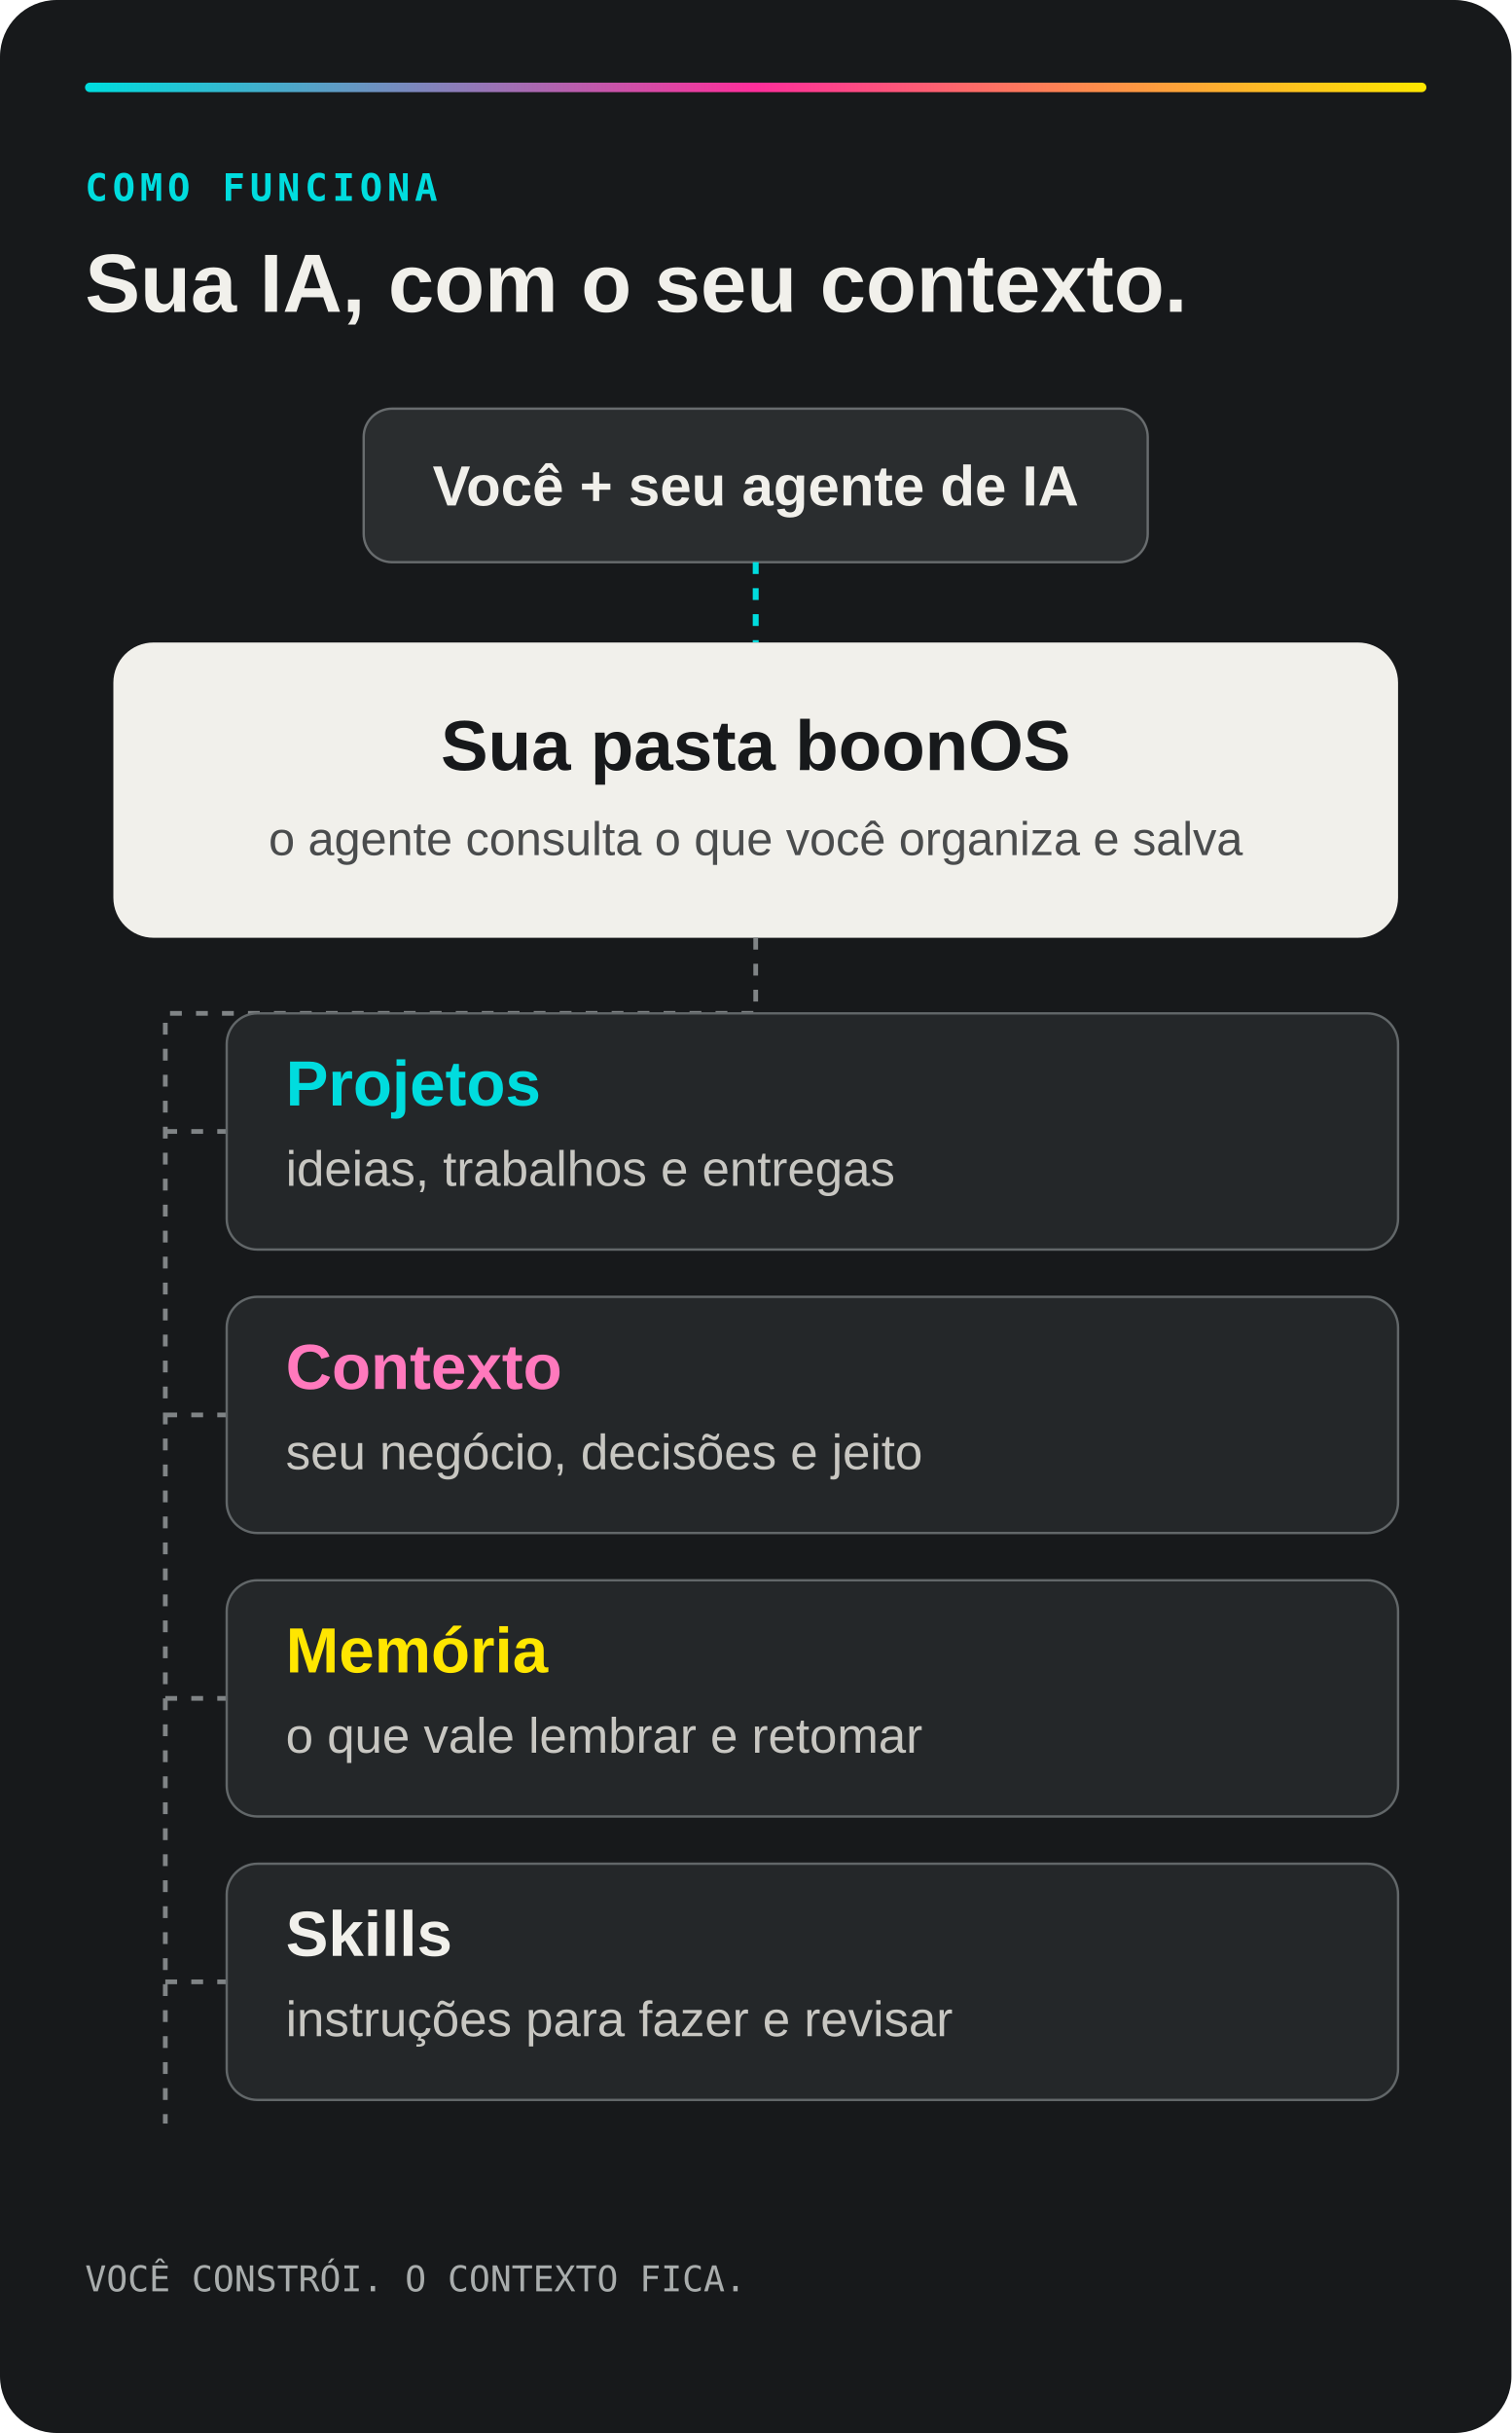
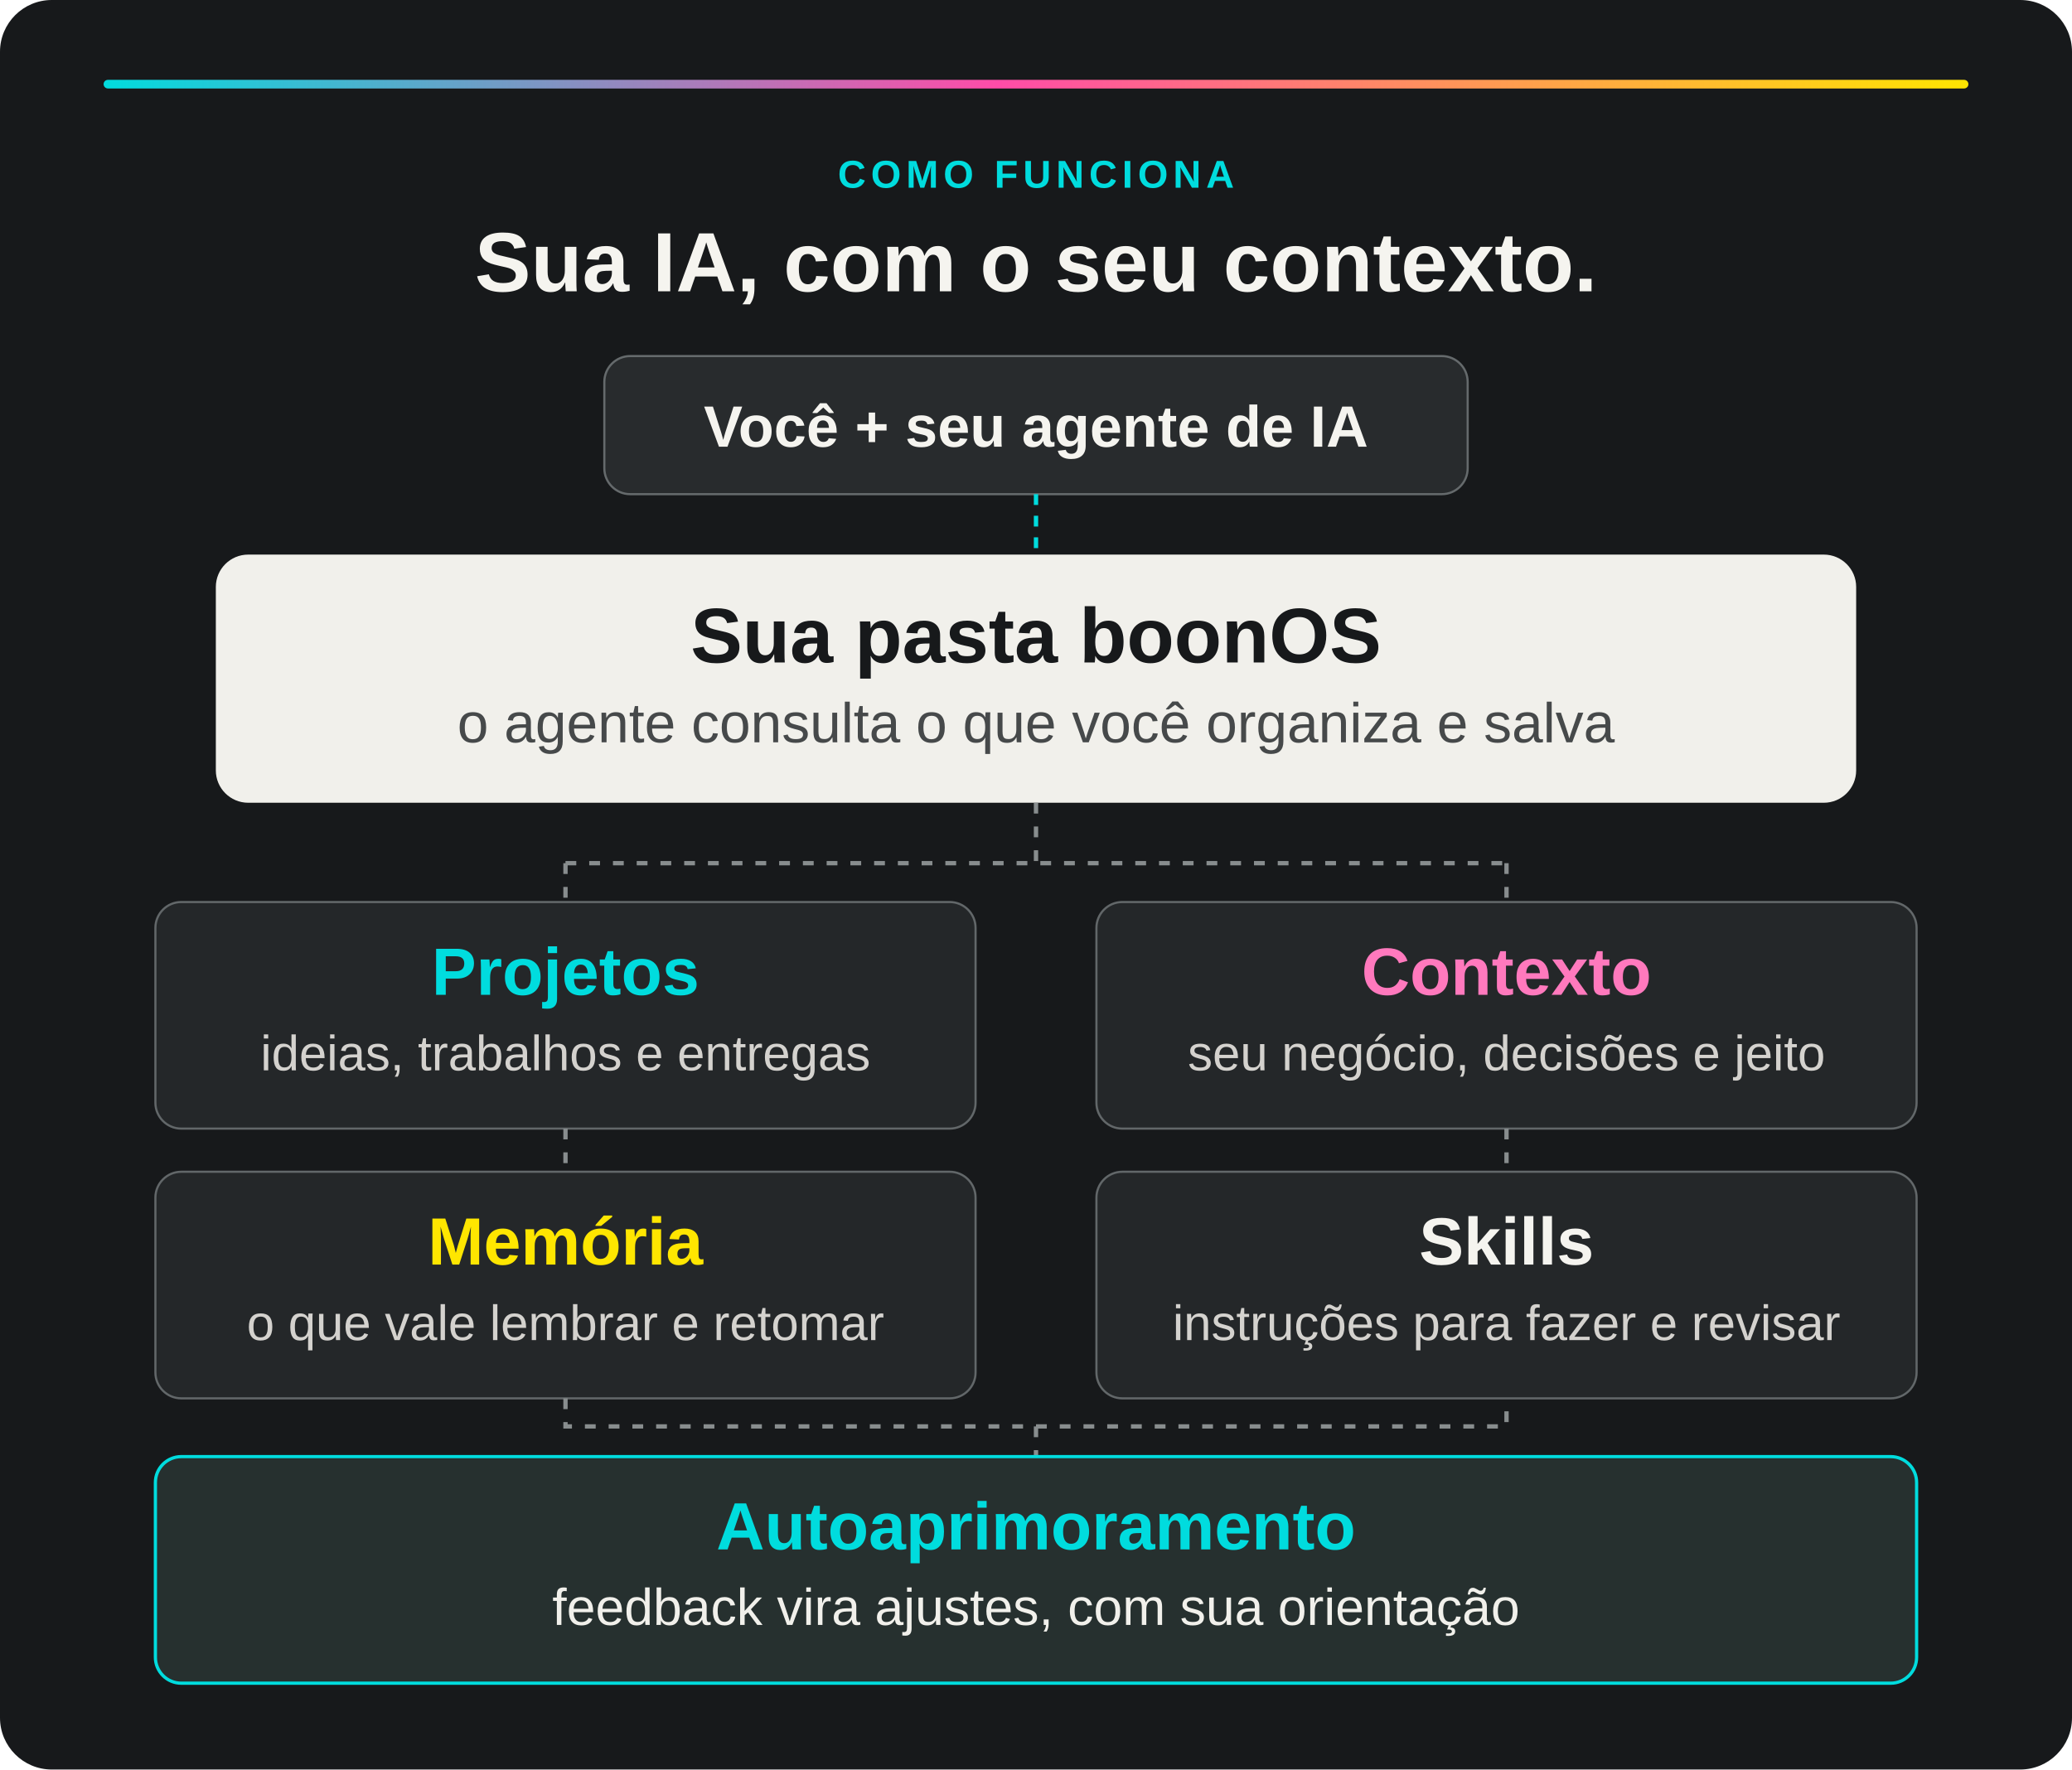
- <svg xmlns="http://www.w3.org/2000/svg" width="640" height="1030" viewBox="0 0 640 1030" role="img" aria-labelledby="title desc">
+ <svg xmlns="http://www.w3.org/2000/svg" width="960" height="820" viewBox="0 0 960 820" role="img" aria-labelledby="title desc">
  <defs>
-     <linearGradient id="line" x1="0" y1="0" x2="1" y2="0">
+     <linearGradient id="signature" x1="0" y1="0" x2="1" y2="0">
      <stop stop-color="#00DCDE" />
-       <stop offset=".5" stop-color="#FF2E9B" />
+       <stop offset=".48" stop-color="#FF4CA8" />
      <stop offset="1" stop-color="#FFE600" />
    </linearGradient>
  </defs>
-   <rect width="640" height="1030" rx="24" fill="#17191B" />
-   <rect x="36" y="35" width="568" height="4" rx="2" fill="url(#line)" />
-   <text x="36" y="85" fill="#00DCDE" font-family="ui-monospace, SFMono-Regular, Consolas, monospace" font-size="16" font-weight="700" letter-spacing="2">COMO FUNCIONA</text>
-   <text x="36" y="132" fill="#F1F0EB" font-family="Arial, sans-serif" font-size="35" font-weight="700">Sua IA, com o seu contexto.</text>
-   <rect x="154" y="173" width="332" height="65" rx="12" fill="#2A2D2F" stroke="#686C6E" />
-   <text x="320" y="214" text-anchor="middle" fill="#F1F0EB" font-family="Arial, sans-serif" font-size="24" font-weight="700">Você + seu agente de IA</text>
-   <path d="M320 238 V272" stroke="#00DCDE" stroke-width="2.5" stroke-dasharray="5 6" />
-   <rect x="48" y="272" width="544" height="125" rx="17" fill="#F1F0EB" />
-   <text x="320" y="326" text-anchor="middle" fill="#17191B" font-family="Arial, sans-serif" font-size="30" font-weight="700">Sua pasta boonOS</text>
-   <text x="320" y="362" text-anchor="middle" fill="#4A4C4D" font-family="Arial, sans-serif" font-size="20">o agente consulta o que você organiza e salva</text>
-   <path d="M320 397 V429 H70 V899 M70 479 H96 M70 599 H96 M70 719 H96 M70 839 H96" fill="none" stroke="#808486" stroke-width="2" stroke-dasharray="5 6" />
-   <rect x="96" y="429" width="496" height="100" rx="13" fill="#242729" stroke="#626769" />
-   <rect x="96" y="549" width="496" height="100" rx="13" fill="#242729" stroke="#626769" />
-   <rect x="96" y="669" width="496" height="100" rx="13" fill="#242729" stroke="#626769" />
-   <rect x="96" y="789" width="496" height="100" rx="13" fill="#242729" stroke="#626769" />
-   <text x="121" y="468" fill="#00DCDE" font-family="Arial, sans-serif" font-size="27" font-weight="700">Projetos</text>
-   <text x="121" y="502" fill="#C8C7C2" font-family="Arial, sans-serif" font-size="21">ideias, trabalhos e entregas</text>
-   <text x="121" y="588" fill="#FF79BD" font-family="Arial, sans-serif" font-size="27" font-weight="700">Contexto</text>
-   <text x="121" y="622" fill="#C8C7C2" font-family="Arial, sans-serif" font-size="21">seu negócio, decisões e jeito</text>
-   <text x="121" y="708" fill="#FFE600" font-family="Arial, sans-serif" font-size="27" font-weight="700">Memória</text>
-   <text x="121" y="742" fill="#C8C7C2" font-family="Arial, sans-serif" font-size="21">o que vale lembrar e retomar</text>
-   <text x="121" y="828" fill="#F1F0EB" font-family="Arial, sans-serif" font-size="27" font-weight="700">Skills</text>
-   <text x="121" y="862" fill="#C8C7C2" font-family="Arial, sans-serif" font-size="21">instruções para fazer e revisar</text>
-   <text x="36" y="970" fill="#A9ADAD" font-family="ui-monospace, SFMono-Regular, Consolas, monospace" font-size="15">VOCÊ CONSTRÓI. O CONTEXTO FICA.</text>
+   <rect width="960" height="820" rx="24" fill="#17191B" />
+   <rect x="48" y="37" width="864" height="4" rx="2" fill="url(#signature)" />
+   <g text-anchor="middle" font-family="Arial, Helvetica, sans-serif">
+     <text x="480" y="87" fill="#00DCDE" font-size="18" font-weight="700" letter-spacing="2.3">COMO FUNCIONA</text>
+     <text x="480" y="135" fill="#F5F4EF" font-size="39" font-weight="700">Sua IA, com o seu contexto.</text>
+     <rect x="280" y="165" width="400" height="64" rx="12" fill="#282B2D" stroke="#656A6C" />
+     <text x="480" y="207" fill="#F5F4EF" font-size="27" font-weight="700">Você + seu agente de IA</text>
+     <path d="M480 229 V257" stroke="#00DCDE" stroke-width="2" stroke-dasharray="5 5" />
+     <rect x="100" y="257" width="760" height="115" rx="15" fill="#F1F0EB" />
+     <text x="480" y="307" fill="#17191B" font-size="36" font-weight="700">Sua pasta boonOS</text>
+     <text x="480" y="344" fill="#46494A" font-size="26">o agente consulta o que você organiza e salva</text>
+     <path d="M480 372 V400 M262 400 H698 M262 400 V418 M698 400 V418" fill="none" stroke="#888D8E" stroke-width="2" stroke-dasharray="5 6" />
+     <rect x="72" y="418" width="380" height="105" rx="12" fill="#242729" stroke="#626769" />
+     <rect x="508" y="418" width="380" height="105" rx="12" fill="#242729" stroke="#626769" />
+     <rect x="72" y="543" width="380" height="105" rx="12" fill="#242729" stroke="#626769" />
+     <rect x="508" y="543" width="380" height="105" rx="12" fill="#242729" stroke="#626769" />
+     <text x="262" y="461" fill="#00DCDE" font-size="31" font-weight="700">Projetos</text>
+     <text x="262" y="496" fill="#D4D2CE" font-size="23">ideias, trabalhos e entregas</text>
+     <text x="698" y="461" fill="#FF79BD" font-size="31" font-weight="700">Contexto</text>
+     <text x="698" y="496" fill="#D4D2CE" font-size="23">seu negócio, decisões e jeito</text>
+     <text x="262" y="586" fill="#FFE600" font-size="31" font-weight="700">Memória</text>
+     <text x="262" y="621" fill="#D4D2CE" font-size="23">o que vale lembrar e retomar</text>
+     <text x="698" y="586" fill="#F5F4EF" font-size="31" font-weight="700">Skills</text>
+     <text x="698" y="621" fill="#D4D2CE" font-size="23">instruções para fazer e revisar</text>
+     <path d="M262 523 V543 M698 523 V543 M262 648 V661 H698 V648 M480 661 V675" fill="none" stroke="#888D8E" stroke-width="2" stroke-dasharray="5 6" />
+     <rect x="72" y="675" width="816" height="105" rx="12" fill="#26302F" stroke="#00DCDE" stroke-width="1.5" />
+     <text x="480" y="718" fill="#00DCDE" font-size="31" font-weight="700">Autoaprimoramento</text>
+     <text x="480" y="753" fill="#F1F0EB" font-size="24">feedback vira ajustes, com sua orientação</text>
+   </g>
</svg>
